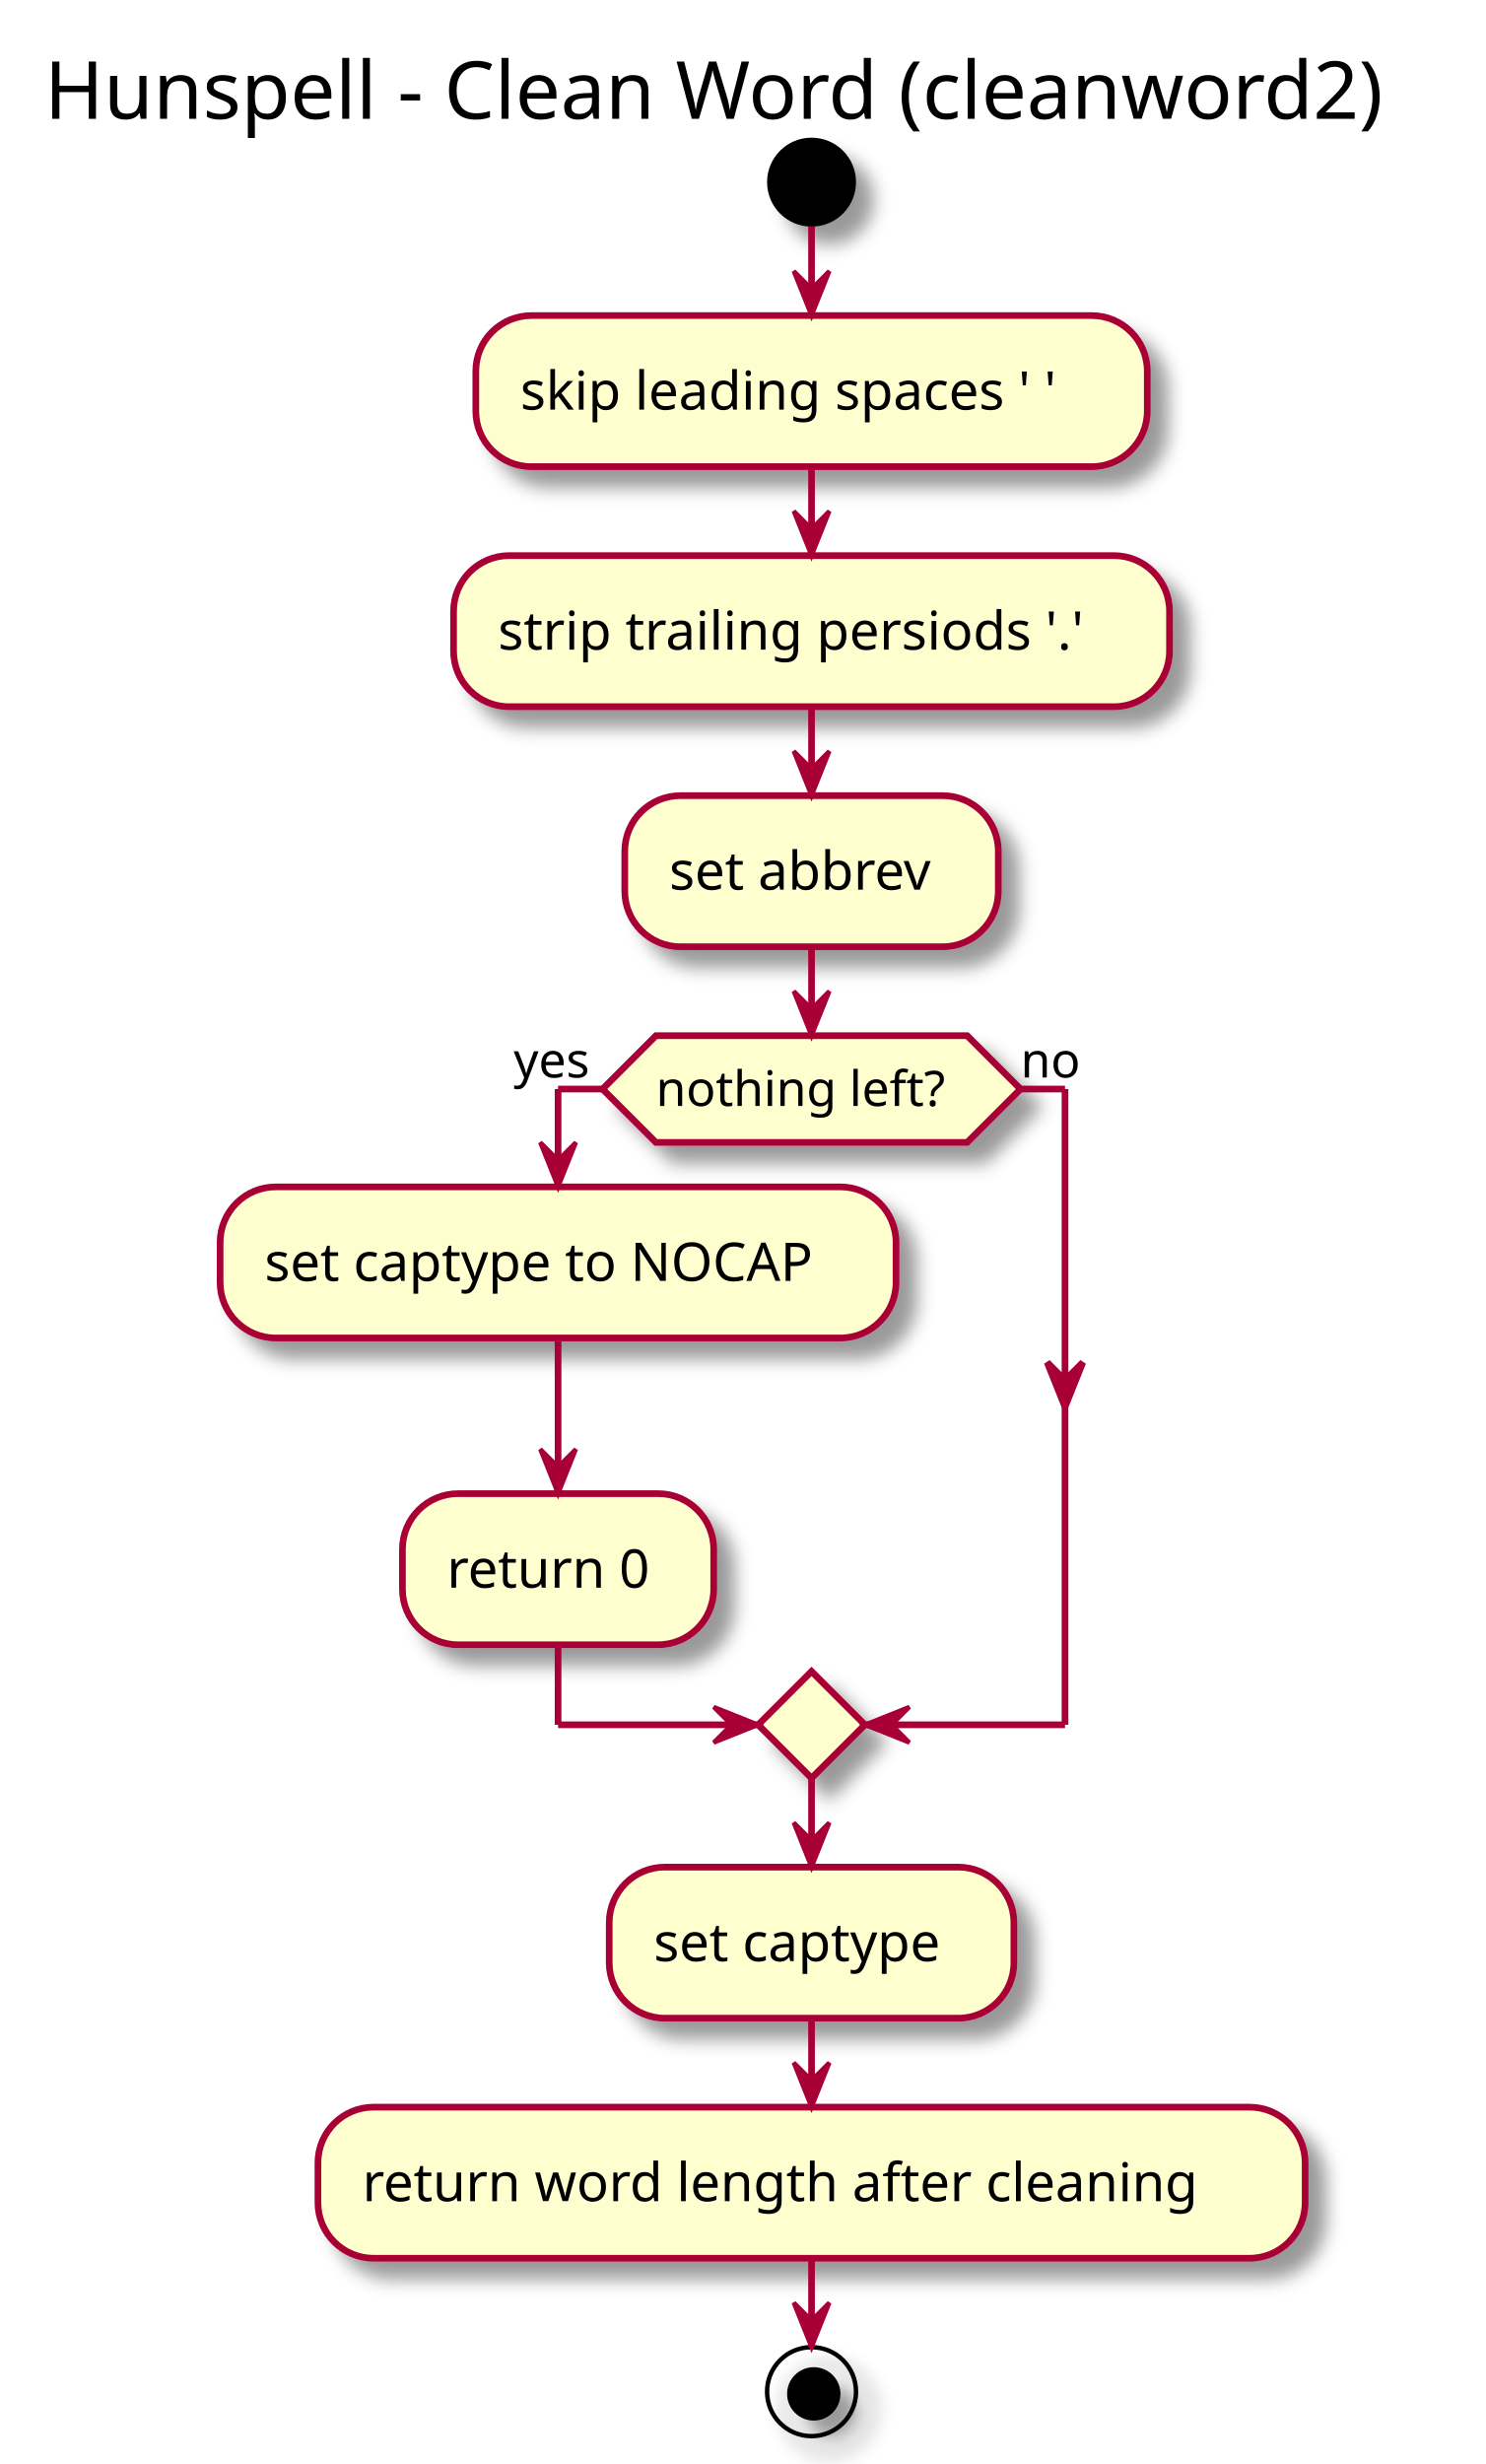
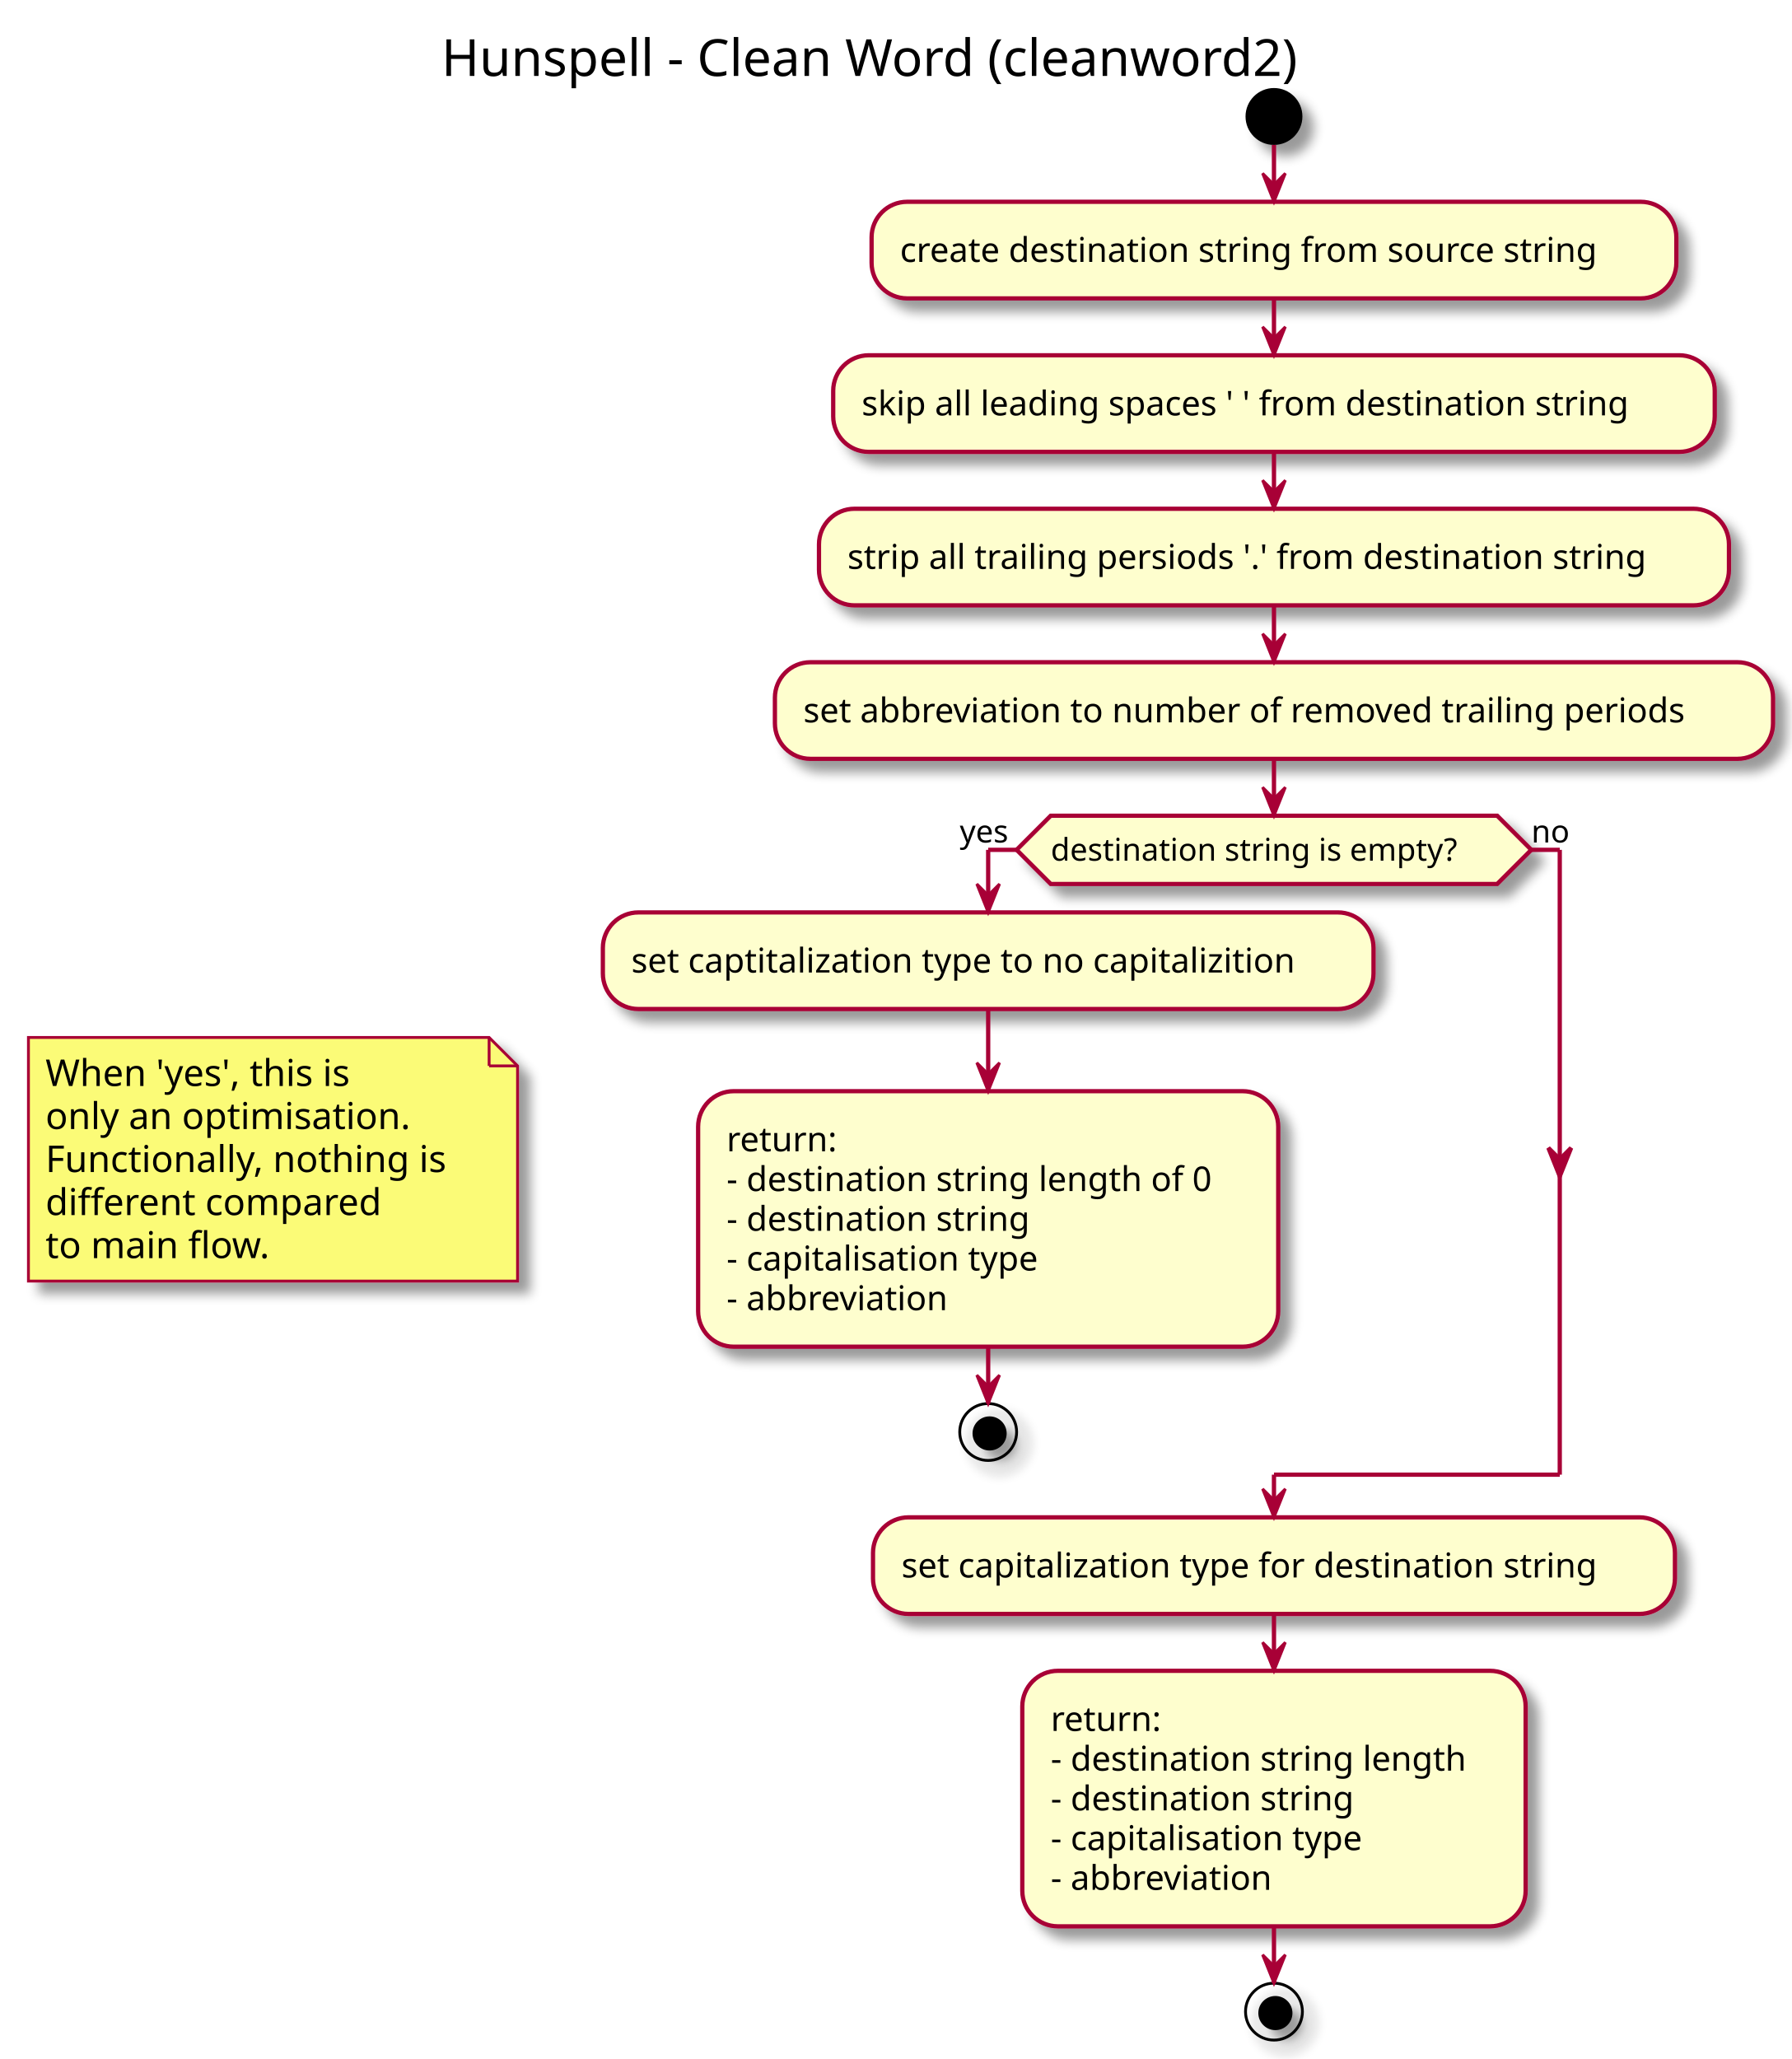
- <svg xmlns="http://www.w3.org/2000/svg" height="554px" style="width:334px;height:554px;" version="1.1" viewBox="0 0 334 554" width="334px">
+ <svg xmlns="http://www.w3.org/2000/svg" height="724px" style="width:630px;height:724px;" version="1.1" viewBox="0 0 630 724" width="630px">
  <defs>
    <filter height="300%" id="f1" width="300%" x="-1" y="-1">
      <feGaussianBlur result="blurOut" stdDeviation="2.0" />
      <feColorMatrix in="blurOut" result="blurOut2" type="matrix" values="0 0 0 0 0 0 0 0 0 0 0 0 0 0 0 0 0 0 .4 0" />
      <feOffset dx="4.0" dy="4.0" in="blurOut2" result="blurOut3" />
      <feBlend in="SourceGraphic" in2="blurOut3" mode="normal" />
    </filter>
  </defs>
  <g>
-     <text fill="#000000" font-family="sans-serif" font-size="18" lengthAdjust="spacingAndGlyphs" textLength="323" x="10" y="26.708">Hunspell - Clean Word (cleanword2)</text>
-     <ellipse cx="182.5" cy="40.953" fill="#000000" filter="url(#f1)" rx="10" ry="10" style="stroke: none; stroke-width: 1.0;" />
-     <rect fill="#FEFECE" filter="url(#f1)" height="33.969" rx="12.5" ry="12.5" style="stroke: #A80036; stroke-width: 1.5;" width="151" x="107" y="70.953" />
-     <text fill="#000000" font-family="sans-serif" font-size="12" lengthAdjust="spacingAndGlyphs" textLength="131" x="117" y="92.092">skip leading spaces ' '</text>
-     <rect fill="#FEFECE" filter="url(#f1)" height="33.969" rx="12.5" ry="12.5" style="stroke: #A80036; stroke-width: 1.5;" width="161" x="102" y="124.922" />
-     <text fill="#000000" font-family="sans-serif" font-size="12" lengthAdjust="spacingAndGlyphs" textLength="141" x="112" y="146.06">strip trailing persiods '.'</text>
-     <rect fill="#FEFECE" filter="url(#f1)" height="33.969" rx="12.5" ry="12.5" style="stroke: #A80036; stroke-width: 1.5;" width="84" x="140.5" y="178.891" />
-     <text fill="#000000" font-family="sans-serif" font-size="12" lengthAdjust="spacingAndGlyphs" textLength="64" x="150.5" y="200.029">set abbrev</text>
-     <polygon fill="#FEFECE" filter="url(#f1)" points="147.5,232.859,217.5,232.859,229.5,244.859,217.5,256.859,147.5,256.859,135.5,244.859,147.5,232.859" style="stroke: #A80036; stroke-width: 1.5;" />
-     <text fill="#000000" font-family="sans-serif" font-size="11" lengthAdjust="spacingAndGlyphs" textLength="70" x="147.5" y="248.667">nothing left?</text>
-     <text fill="#000000" font-family="sans-serif" font-size="11" lengthAdjust="spacingAndGlyphs" textLength="20" x="115.5" y="242.265">yes</text>
-     <text fill="#000000" font-family="sans-serif" font-size="11" lengthAdjust="spacingAndGlyphs" textLength="14" x="229.5" y="242.265">no</text>
-     <rect fill="#FEFECE" filter="url(#f1)" height="33.969" rx="12.5" ry="12.5" style="stroke: #A80036; stroke-width: 1.5;" width="152" x="49.5" y="266.859" />
-     <text fill="#000000" font-family="sans-serif" font-size="12" lengthAdjust="spacingAndGlyphs" textLength="132" x="59.5" y="287.998">set captype to NOCAP</text>
-     <rect fill="#FEFECE" filter="url(#f1)" height="33.969" rx="12.5" ry="12.5" style="stroke: #A80036; stroke-width: 1.5;" width="70" x="90.5" y="335.828" />
-     <text fill="#000000" font-family="sans-serif" font-size="12" lengthAdjust="spacingAndGlyphs" textLength="50" x="100.5" y="356.967">return 0</text>
-     <polygon fill="#FEFECE" filter="url(#f1)" points="182.5,375.797,194.5,387.797,182.5,399.797,170.5,387.797,182.5,375.797" style="stroke: #A80036; stroke-width: 1.5;" />
-     <rect fill="#FEFECE" filter="url(#f1)" height="33.969" rx="12.5" ry="12.5" style="stroke: #A80036; stroke-width: 1.5;" width="91" x="137" y="419.797" />
-     <text fill="#000000" font-family="sans-serif" font-size="12" lengthAdjust="spacingAndGlyphs" textLength="71" x="147" y="440.935">set captype</text>
-     <rect fill="#FEFECE" filter="url(#f1)" height="33.969" rx="12.5" ry="12.5" style="stroke: #A80036; stroke-width: 1.5;" width="222" x="71.5" y="473.766" />
-     <text fill="#000000" font-family="sans-serif" font-size="12" lengthAdjust="spacingAndGlyphs" textLength="202" x="81.5" y="494.904">return word length after cleaning</text>
-     <ellipse cx="182.5" cy="537.734" fill="none" filter="url(#f1)" rx="10" ry="10" style="stroke: #000000; stroke-width: 1.0;" />
-     <ellipse cx="183" cy="538.234" fill="#000000" filter="url(#f1)" rx="6" ry="6" style="stroke: none; stroke-width: 1.0;" />
-     <line style="stroke: #A80036; stroke-width: 1.5;" x1="182.5" x2="182.5" y1="50.953" y2="70.953" />
-     <polygon fill="#A80036" points="178.5,60.953,182.5,70.953,186.5,60.953,182.5,64.953" style="stroke: #A80036; stroke-width: 1.0;" />
-     <line style="stroke: #A80036; stroke-width: 1.5;" x1="182.5" x2="182.5" y1="104.922" y2="124.922" />
-     <polygon fill="#A80036" points="178.5,114.922,182.5,124.922,186.5,114.922,182.5,118.922" style="stroke: #A80036; stroke-width: 1.0;" />
-     <line style="stroke: #A80036; stroke-width: 1.5;" x1="182.5" x2="182.5" y1="158.891" y2="178.891" />
-     <polygon fill="#A80036" points="178.5,168.891,182.5,178.891,186.5,168.891,182.5,172.891" style="stroke: #A80036; stroke-width: 1.0;" />
-     <line style="stroke: #A80036; stroke-width: 1.5;" x1="125.5" x2="125.5" y1="300.828" y2="335.828" />
-     <polygon fill="#A80036" points="121.5,325.828,125.5,335.828,129.5,325.828,125.5,329.828" style="stroke: #A80036; stroke-width: 1.0;" />
-     <line style="stroke: #A80036; stroke-width: 1.5;" x1="135.5" x2="125.5" y1="244.859" y2="244.859" />
-     <line style="stroke: #A80036; stroke-width: 1.5;" x1="125.5" x2="125.5" y1="244.859" y2="266.859" />
-     <polygon fill="#A80036" points="121.5,256.859,125.5,266.859,129.5,256.859,125.5,260.859" style="stroke: #A80036; stroke-width: 1.0;" />
-     <line style="stroke: #A80036; stroke-width: 1.5;" x1="229.5" x2="239.5" y1="244.859" y2="244.859" />
-     <polygon fill="#A80036" points="235.5,306.328,239.5,316.328,243.5,306.328,239.5,310.328" style="stroke: #A80036; stroke-width: 1.5;" />
-     <line style="stroke: #A80036; stroke-width: 1.5;" x1="239.5" x2="239.5" y1="244.859" y2="387.797" />
-     <line style="stroke: #A80036; stroke-width: 1.5;" x1="239.5" x2="194.5" y1="387.797" y2="387.797" />
-     <polygon fill="#A80036" points="204.5,383.797,194.5,387.797,204.5,391.797,200.5,387.797" style="stroke: #A80036; stroke-width: 1.0;" />
-     <line style="stroke: #A80036; stroke-width: 1.5;" x1="125.5" x2="125.5" y1="369.797" y2="387.797" />
-     <line style="stroke: #A80036; stroke-width: 1.5;" x1="125.5" x2="170.5" y1="387.797" y2="387.797" />
-     <polygon fill="#A80036" points="160.5,383.797,170.5,387.797,160.5,391.797,164.5,387.797" style="stroke: #A80036; stroke-width: 1.0;" />
-     <line style="stroke: #A80036; stroke-width: 1.5;" x1="182.5" x2="182.5" y1="212.859" y2="232.859" />
-     <polygon fill="#A80036" points="178.5,222.859,182.5,232.859,186.5,222.859,182.5,226.859" style="stroke: #A80036; stroke-width: 1.0;" />
-     <line style="stroke: #A80036; stroke-width: 1.5;" x1="182.5" x2="182.5" y1="399.797" y2="419.797" />
-     <polygon fill="#A80036" points="178.5,409.797,182.5,419.797,186.5,409.797,182.5,413.797" style="stroke: #A80036; stroke-width: 1.0;" />
-     <line style="stroke: #A80036; stroke-width: 1.5;" x1="182.5" x2="182.5" y1="453.766" y2="473.766" />
-     <polygon fill="#A80036" points="178.5,463.766,182.5,473.766,186.5,463.766,182.5,467.766" style="stroke: #A80036; stroke-width: 1.0;" />
-     <line style="stroke: #A80036; stroke-width: 1.5;" x1="182.5" x2="182.5" y1="507.734" y2="527.734" />
-     <polygon fill="#A80036" points="178.5,517.734,182.5,527.734,186.5,517.734,182.5,521.734" style="stroke: #A80036; stroke-width: 1.0;" />
+     <text fill="#000000" font-family="sans-serif" font-size="18" lengthAdjust="spacingAndGlyphs" textLength="323" x="155.25" y="26.708">Hunspell - Clean Word (cleanword2)</text>
+     <ellipse cx="448" cy="40.953" fill="#000000" filter="url(#f1)" rx="10" ry="10" style="stroke: none; stroke-width: 1.0;" />
+     <rect fill="#FEFECE" filter="url(#f1)" height="33.969" rx="12.5" ry="12.5" style="stroke: #A80036; stroke-width: 1.5;" width="283" x="306.5" y="70.953" />
+     <text fill="#000000" font-family="sans-serif" font-size="12" lengthAdjust="spacingAndGlyphs" textLength="263" x="316.5" y="92.092">create destination string from source string</text>
+     <rect fill="#FEFECE" filter="url(#f1)" height="33.969" rx="12.5" ry="12.5" style="stroke: #A80036; stroke-width: 1.5;" width="310" x="293" y="124.922" />
+     <text fill="#000000" font-family="sans-serif" font-size="12" lengthAdjust="spacingAndGlyphs" textLength="290" x="303" y="146.06">skip all leading spaces ' ' from destination string</text>
+     <rect fill="#FEFECE" filter="url(#f1)" height="33.969" rx="12.5" ry="12.5" style="stroke: #A80036; stroke-width: 1.5;" width="320" x="288" y="178.891" />
+     <text fill="#000000" font-family="sans-serif" font-size="12" lengthAdjust="spacingAndGlyphs" textLength="300" x="298" y="200.029">strip all trailing persiods '.' from destination string</text>
+     <rect fill="#FEFECE" filter="url(#f1)" height="33.969" rx="12.5" ry="12.5" style="stroke: #A80036; stroke-width: 1.5;" width="351" x="272.5" y="232.859" />
+     <text fill="#000000" font-family="sans-serif" font-size="12" lengthAdjust="spacingAndGlyphs" textLength="331" x="282.5" y="253.998">set abbreviation to number of removed trailing periods</text>
+     <polygon fill="#FBFB77" filter="url(#f1)" points="10,364.797,10,450.461,182,450.461,182,374.797,172,364.797,10,364.797" style="stroke: #A80036; stroke-width: 1.0;" />
+     <line style="stroke: #A80036; stroke-width: 1.0;" x1="172" x2="172" y1="364.797" y2="374.797" />
+     <line style="stroke: #A80036; stroke-width: 1.0;" x1="182" x2="172" y1="374.797" y2="374.797" />
+     <text fill="#000000" font-family="sans-serif" font-size="13" lengthAdjust="spacingAndGlyphs" textLength="119" x="16" y="381.864">When 'yes', this is</text>
+     <text fill="#000000" font-family="sans-serif" font-size="13" lengthAdjust="spacingAndGlyphs" textLength="138" x="16" y="396.997">only an optimisation.</text>
+     <text fill="#000000" font-family="sans-serif" font-size="13" lengthAdjust="spacingAndGlyphs" textLength="151" x="16" y="412.129">Functionally, nothing is</text>
+     <text fill="#000000" font-family="sans-serif" font-size="13" lengthAdjust="spacingAndGlyphs" textLength="125" x="16" y="427.262">different compared</text>
+     <text fill="#000000" font-family="sans-serif" font-size="13" lengthAdjust="spacingAndGlyphs" textLength="86" x="16" y="442.395">to main flow.</text>
+     <polygon fill="#FEFECE" filter="url(#f1)" points="369.5,286.828,526.5,286.828,538.5,298.828,526.5,310.828,369.5,310.828,357.5,298.828,369.5,286.828" style="stroke: #A80036; stroke-width: 1.5;" />
+     <text fill="#000000" font-family="sans-serif" font-size="11" lengthAdjust="spacingAndGlyphs" textLength="157" x="369.5" y="302.636">destination string is empty?</text>
+     <text fill="#000000" font-family="sans-serif" font-size="11" lengthAdjust="spacingAndGlyphs" textLength="20" x="337.5" y="296.234">yes</text>
+     <text fill="#000000" font-family="sans-serif" font-size="11" lengthAdjust="spacingAndGlyphs" textLength="14" x="538.5" y="296.234">no</text>
+     <rect fill="#FEFECE" filter="url(#f1)" height="33.969" rx="12.5" ry="12.5" style="stroke: #A80036; stroke-width: 1.5;" width="271" x="212" y="320.828" />
+     <text fill="#000000" font-family="sans-serif" font-size="12" lengthAdjust="spacingAndGlyphs" textLength="251" x="222" y="341.967">set captitalization type to no capitalizition</text>
+     <rect fill="#FEFECE" filter="url(#f1)" height="89.844" rx="12.5" ry="12.5" style="stroke: #A80036; stroke-width: 1.5;" width="204" x="245.5" y="383.691" />
+     <text fill="#000000" font-family="sans-serif" font-size="12" lengthAdjust="spacingAndGlyphs" textLength="42" x="255.5" y="404.83">return:</text>
+     <text fill="#000000" font-family="sans-serif" font-size="12" lengthAdjust="spacingAndGlyphs" textLength="184" x="255.5" y="418.799">- destination string length of 0</text>
+     <text fill="#000000" font-family="sans-serif" font-size="12" lengthAdjust="spacingAndGlyphs" textLength="114" x="255.5" y="432.768">- destination string</text>
+     <text fill="#000000" font-family="sans-serif" font-size="12" lengthAdjust="spacingAndGlyphs" textLength="118" x="255.5" y="446.736">- capitalisation type</text>
+     <text fill="#000000" font-family="sans-serif" font-size="12" lengthAdjust="spacingAndGlyphs" textLength="83" x="255.5" y="460.705">- abbreviation</text>
+     <ellipse cx="347.5" cy="503.535" fill="none" filter="url(#f1)" rx="10" ry="10" style="stroke: #000000; stroke-width: 1.0;" />
+     <ellipse cx="348" cy="504.035" fill="#000000" filter="url(#f1)" rx="6" ry="6" style="stroke: none; stroke-width: 1.0;" />
+     <rect fill="#FEFECE" filter="url(#f1)" height="33.969" rx="12.5" ry="12.5" style="stroke: #A80036; stroke-width: 1.5;" width="282" x="307" y="533.535" />
+     <text fill="#000000" font-family="sans-serif" font-size="12" lengthAdjust="spacingAndGlyphs" textLength="262" x="317" y="554.674">set capitalization type for destination string</text>
+     <rect fill="#FEFECE" filter="url(#f1)" height="89.844" rx="12.5" ry="12.5" style="stroke: #A80036; stroke-width: 1.5;" width="177" x="359.5" y="587.504" />
+     <text fill="#000000" font-family="sans-serif" font-size="12" lengthAdjust="spacingAndGlyphs" textLength="42" x="369.5" y="608.643">return:</text>
+     <text fill="#000000" font-family="sans-serif" font-size="12" lengthAdjust="spacingAndGlyphs" textLength="157" x="369.5" y="622.611">- destination string length</text>
+     <text fill="#000000" font-family="sans-serif" font-size="12" lengthAdjust="spacingAndGlyphs" textLength="114" x="369.5" y="636.58">- destination string</text>
+     <text fill="#000000" font-family="sans-serif" font-size="12" lengthAdjust="spacingAndGlyphs" textLength="118" x="369.5" y="650.549">- capitalisation type</text>
+     <text fill="#000000" font-family="sans-serif" font-size="12" lengthAdjust="spacingAndGlyphs" textLength="83" x="369.5" y="664.518">- abbreviation</text>
+     <ellipse cx="448" cy="707.348" fill="none" filter="url(#f1)" rx="10" ry="10" style="stroke: #000000; stroke-width: 1.0;" />
+     <ellipse cx="448.5" cy="707.848" fill="#000000" filter="url(#f1)" rx="6" ry="6" style="stroke: none; stroke-width: 1.0;" />
+     <line style="stroke: #A80036; stroke-width: 1.5;" x1="448" x2="448" y1="50.953" y2="70.953" />
+     <polygon fill="#A80036" points="444,60.953,448,70.953,452,60.953,448,64.953" style="stroke: #A80036; stroke-width: 1.0;" />
+     <line style="stroke: #A80036; stroke-width: 1.5;" x1="448" x2="448" y1="104.922" y2="124.922" />
+     <polygon fill="#A80036" points="444,114.922,448,124.922,452,114.922,448,118.922" style="stroke: #A80036; stroke-width: 1.0;" />
+     <line style="stroke: #A80036; stroke-width: 1.5;" x1="448" x2="448" y1="158.891" y2="178.891" />
+     <polygon fill="#A80036" points="444,168.891,448,178.891,452,168.891,448,172.891" style="stroke: #A80036; stroke-width: 1.0;" />
+     <line style="stroke: #A80036; stroke-width: 1.5;" x1="448" x2="448" y1="212.859" y2="232.859" />
+     <polygon fill="#A80036" points="444,222.859,448,232.859,452,222.859,448,226.859" style="stroke: #A80036; stroke-width: 1.0;" />
+     <line style="stroke: #A80036; stroke-width: 1.5;" x1="347.5" x2="347.5" y1="354.797" y2="383.691" />
+     <polygon fill="#A80036" points="343.5,373.691,347.5,383.691,351.5,373.691,347.5,377.691" style="stroke: #A80036; stroke-width: 1.0;" />
+     <line style="stroke: #A80036; stroke-width: 1.5;" x1="347.5" x2="347.5" y1="473.535" y2="493.535" />
+     <polygon fill="#A80036" points="343.5,483.535,347.5,493.535,351.5,483.535,347.5,487.535" style="stroke: #A80036; stroke-width: 1.0;" />
+     <line style="stroke: #A80036; stroke-width: 1.5;" x1="357.5" x2="347.5" y1="298.828" y2="298.828" />
+     <line style="stroke: #A80036; stroke-width: 1.5;" x1="347.5" x2="347.5" y1="298.828" y2="320.828" />
+     <polygon fill="#A80036" points="343.5,310.828,347.5,320.828,351.5,310.828,347.5,314.828" style="stroke: #A80036; stroke-width: 1.0;" />
+     <line style="stroke: #A80036; stroke-width: 1.5;" x1="538.5" x2="548.5" y1="298.828" y2="298.828" />
+     <polygon fill="#A80036" points="544.5,403.629,548.5,413.629,552.5,403.629,548.5,407.629" style="stroke: #A80036; stroke-width: 1.5;" />
+     <line style="stroke: #A80036; stroke-width: 1.5;" x1="548.5" x2="548.5" y1="298.828" y2="518.535" />
+     <line style="stroke: #A80036; stroke-width: 1.5;" x1="548.5" x2="448" y1="518.535" y2="518.535" />
+     <line style="stroke: #A80036; stroke-width: 1.5;" x1="448" x2="448" y1="518.535" y2="533.535" />
+     <polygon fill="#A80036" points="444,523.535,448,533.535,452,523.535,448,527.535" style="stroke: #A80036; stroke-width: 1.0;" />
+     <line style="stroke: #A80036; stroke-width: 1.5;" x1="448" x2="448" y1="266.828" y2="286.828" />
+     <polygon fill="#A80036" points="444,276.828,448,286.828,452,276.828,448,280.828" style="stroke: #A80036; stroke-width: 1.0;" />
+     <line style="stroke: #A80036; stroke-width: 1.5;" x1="448" x2="448" y1="567.504" y2="587.504" />
+     <polygon fill="#A80036" points="444,577.504,448,587.504,452,577.504,448,581.504" style="stroke: #A80036; stroke-width: 1.0;" />
+     <line style="stroke: #A80036; stroke-width: 1.5;" x1="448" x2="448" y1="677.348" y2="697.348" />
+     <polygon fill="#A80036" points="444,687.348,448,697.348,452,687.348,448,691.348" style="stroke: #A80036; stroke-width: 1.0;" />
  </g>
</svg>
